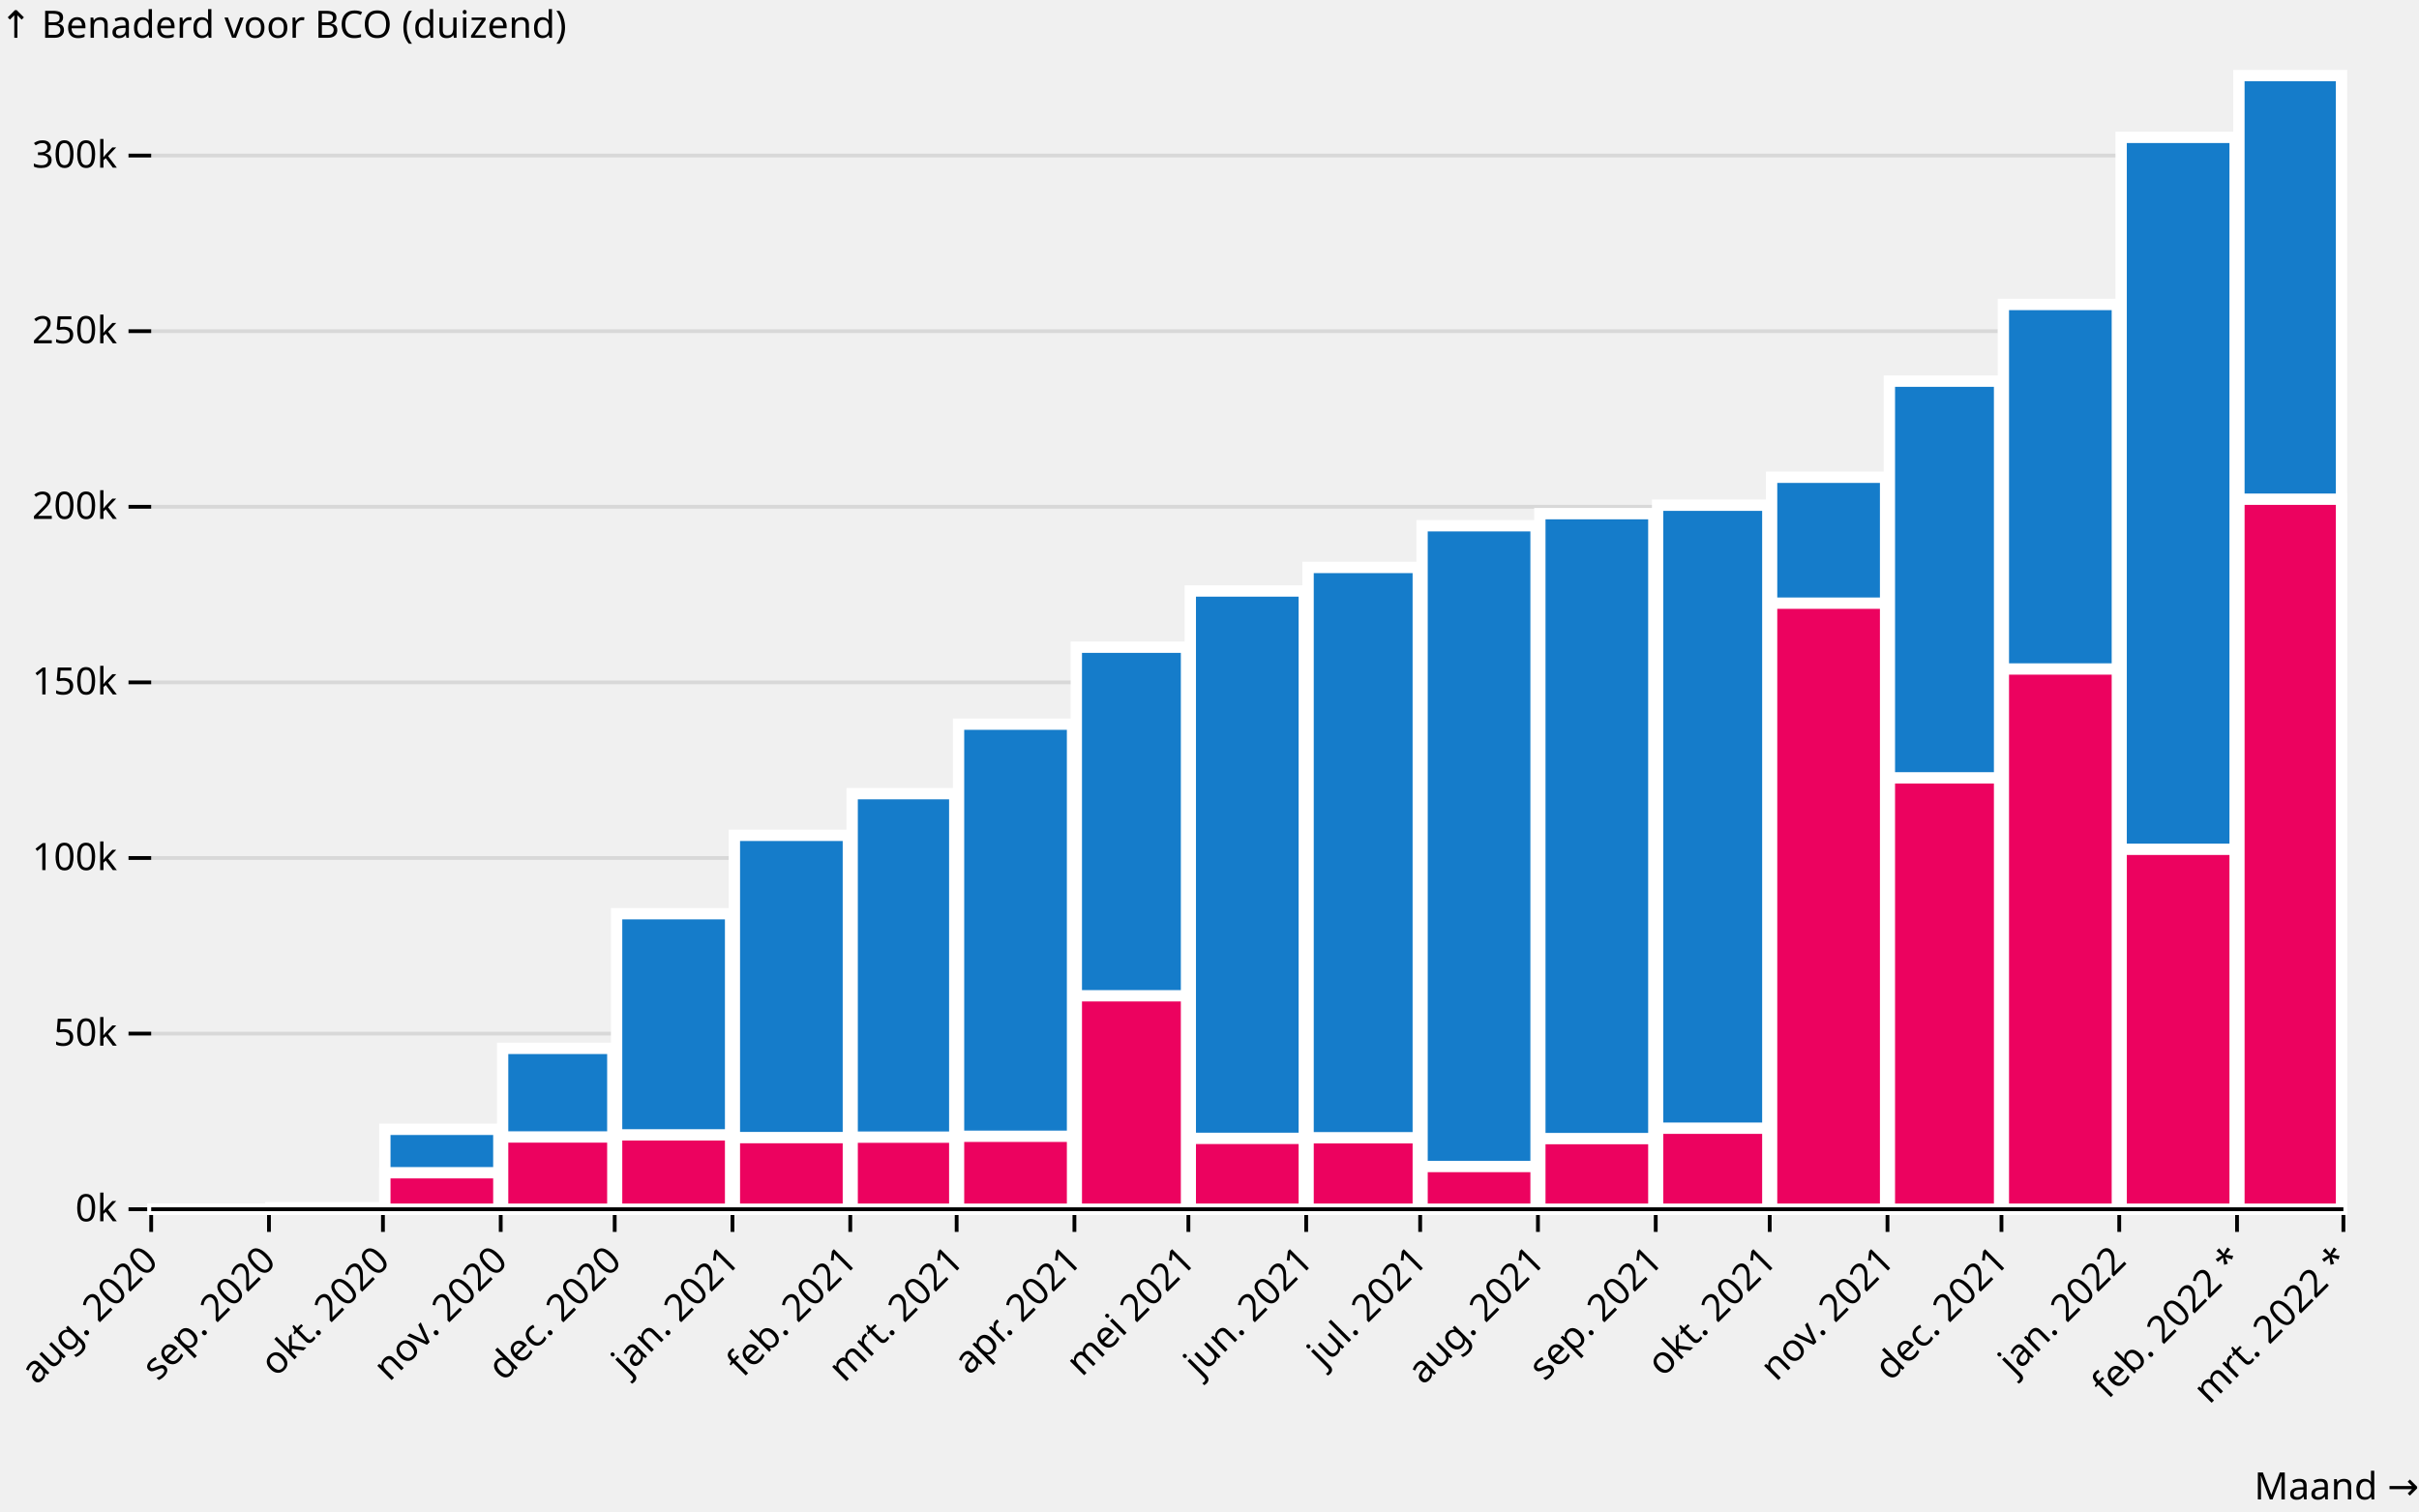
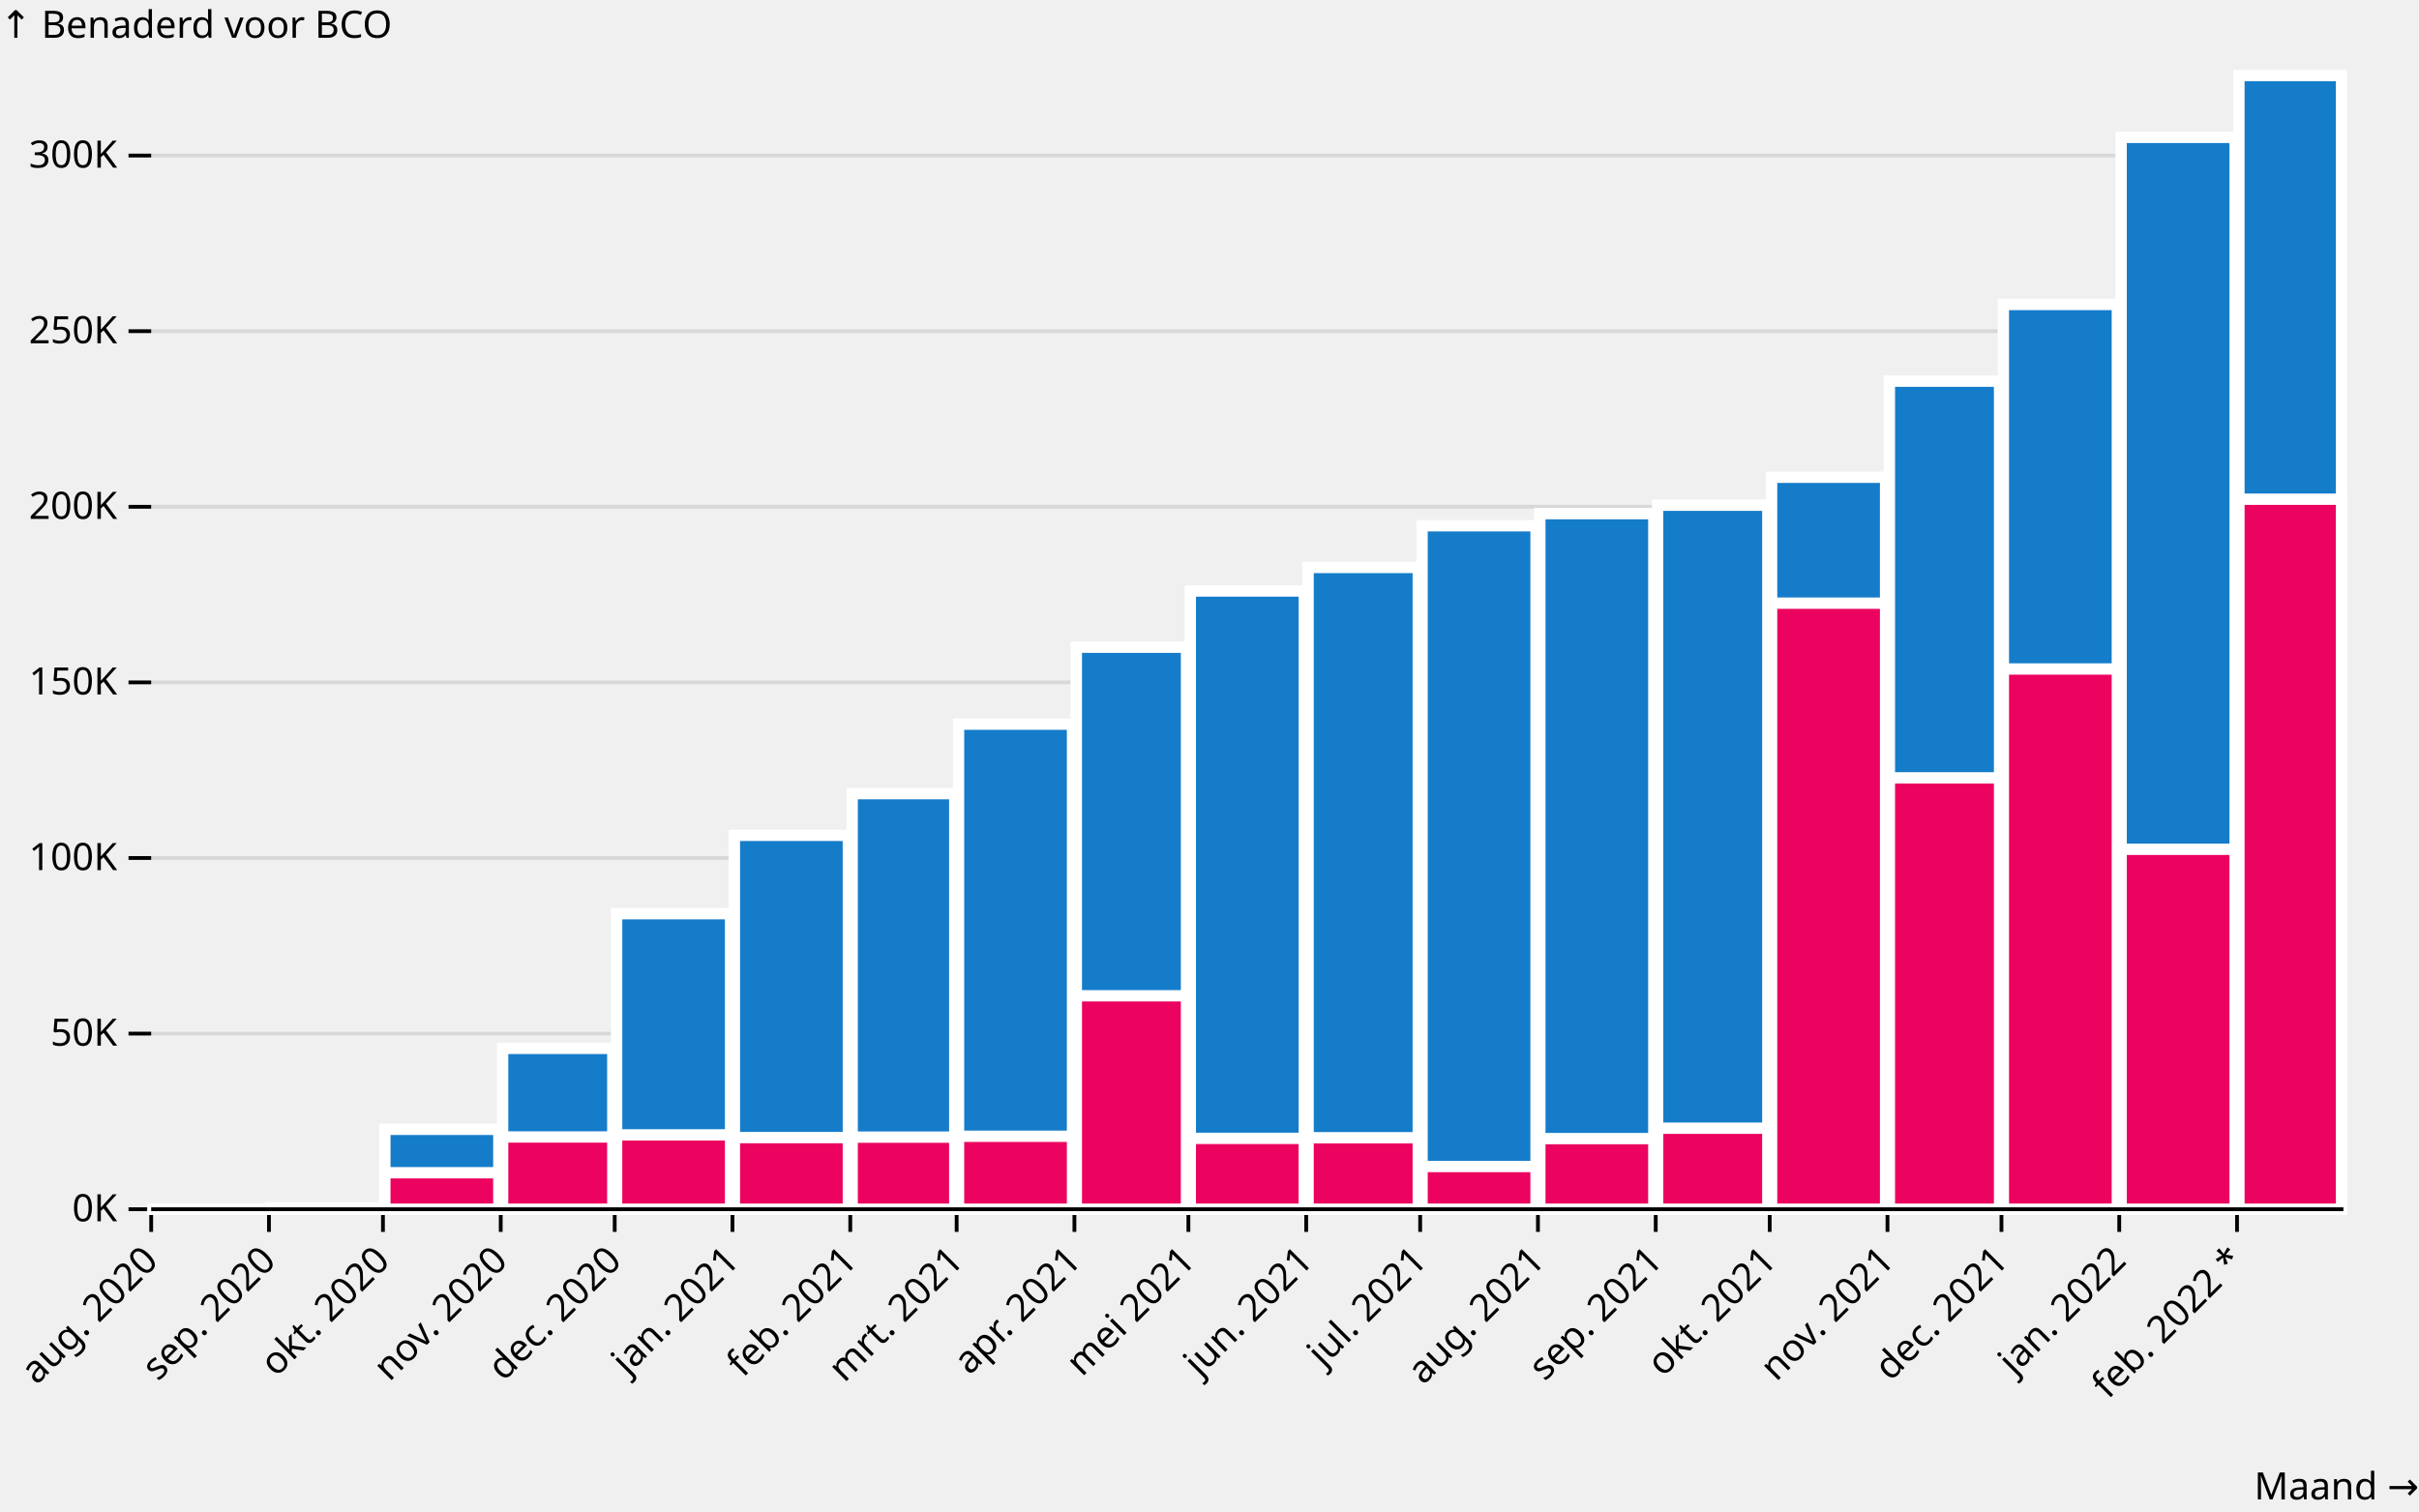
<svg xmlns="http://www.w3.org/2000/svg" class="plot-9e1b856ca2f26" fill="currentColor" font-family="system-ui, sans-serif" font-size="10" text-anchor="middle" width="640" height="400" viewBox="0 0 640 400">
  <style>
        .plot-0661a1d7d5407 {
          display: block;
          background: white;
          height: auto;
          height: intrinsic;
          max-width: 100%;
        }
        .plot-0661a1d7d5407 text,
        .plot-0661a1d7d5407 tspan {
          white-space: pre;
        }
-         rect:last-of-type,
-         g[text-anchor="middle"] .tick:last-of-type {
-             opacity: 1;
-         }
- 
-       </style>
+         
+         .plot-9e1b856ca2f26 &gt; g:nth-child(3) {
+             transform: translate(15px, 320px);
+         } 
+     </style>
  <g transform="translate(40,0)" fill="none" text-anchor="end" font-variant="tabular-nums">
    <g class="tick" opacity="1" transform="translate(0,320)">
      <line stroke="currentColor" x2="-6" />
      <line stroke="currentColor" x2="580" stroke-opacity="0.1" />
-       <text fill="currentColor" x="-9" dy="0.32em">0k</text>
+       <text fill="currentColor" x="-9" dy="0.32em">0K</text>
    </g>
    <g class="tick" opacity="1" transform="translate(0,273.5277)">
      <line stroke="currentColor" x2="-6" />
      <line stroke="currentColor" x2="580" stroke-opacity="0.1" />
-       <text fill="currentColor" x="-9" dy="0.32em">50k</text>
+       <text fill="currentColor" x="-9" dy="0.32em">50K</text>
    </g>
    <g class="tick" opacity="1" transform="translate(0,227.0554)">
      <line stroke="currentColor" x2="-6" />
      <line stroke="currentColor" x2="580" stroke-opacity="0.1" />
-       <text fill="currentColor" x="-9" dy="0.32em">100k</text>
+       <text fill="currentColor" x="-9" dy="0.32em">100K</text>
    </g>
    <g class="tick" opacity="1" transform="translate(0,180.5831)">
      <line stroke="currentColor" x2="-6" />
      <line stroke="currentColor" x2="580" stroke-opacity="0.1" />
-       <text fill="currentColor" x="-9" dy="0.32em">150k</text>
+       <text fill="currentColor" x="-9" dy="0.32em">150K</text>
    </g>
    <g class="tick" opacity="1" transform="translate(0,134.1108)">
      <line stroke="currentColor" x2="-6" />
      <line stroke="currentColor" x2="580" stroke-opacity="0.1" />
-       <text fill="currentColor" x="-9" dy="0.32em">200k</text>
+       <text fill="currentColor" x="-9" dy="0.32em">200K</text>
    </g>
    <g class="tick" opacity="1" transform="translate(0,87.63856)">
      <line stroke="currentColor" x2="-6" />
      <line stroke="currentColor" x2="580" stroke-opacity="0.1" />
-       <text fill="currentColor" x="-9" dy="0.32em">250k</text>
+       <text fill="currentColor" x="-9" dy="0.32em">250K</text>
    </g>
    <g class="tick" opacity="1" transform="translate(0,41.16627)">
      <line stroke="currentColor" x2="-6" />
      <line stroke="currentColor" x2="580" stroke-opacity="0.1" />
-       <text fill="currentColor" x="-9" dy="0.32em">300k</text>
+       <text fill="currentColor" x="-9" dy="0.32em">300K</text>
    </g>
-     <text fill="currentColor" transform="translate(-40,20)" dy="-1em" text-anchor="start">↑ Benaderd voor BCO (duizend)</text>
+     <text fill="currentColor" transform="translate(-40,20)" dy="-1em" text-anchor="start">↑ Benaderd voor BCO</text>
  </g>
  <g transform="translate(0,320)" fill="none" text-anchor="middle" font-variant="tabular-nums">
    <g class="tick" opacity="1" transform="translate(40,0)">
      <line stroke="currentColor" y2="6" />
      <text fill="currentColor" dy="0.32em" transform="translate(0, 11.82843) rotate(-45)" text-anchor="end">aug. 2020</text>
    </g>
    <g class="tick" opacity="1" transform="translate(71.16118,0)">
      <line stroke="currentColor" y2="6" />
      <text fill="currentColor" dy="0.32em" transform="translate(0, 11.82843) rotate(-45)" text-anchor="end">sep. 2020</text>
    </g>
    <g class="tick" opacity="1" transform="translate(101.3172,0)">
      <line stroke="currentColor" y2="6" />
      <text fill="currentColor" dy="0.32em" transform="translate(0, 11.82843) rotate(-45)" text-anchor="end">okt. 2020</text>
    </g>
    <g class="tick" opacity="1" transform="translate(132.4783,0)">
      <line stroke="currentColor" y2="6" />
      <text fill="currentColor" dy="0.32em" transform="translate(0, 11.82843) rotate(-45)" text-anchor="end">nov. 2020</text>
    </g>
    <g class="tick" opacity="1" transform="translate(162.6343,0)">
      <line stroke="currentColor" y2="6" />
      <text fill="currentColor" dy="0.32em" transform="translate(0, 11.82843) rotate(-45)" text-anchor="end">dec. 2020</text>
    </g>
    <g class="tick" opacity="1" transform="translate(193.7955,0)">
      <line stroke="currentColor" y2="6" />
      <text fill="currentColor" dy="0.32em" transform="translate(0, 11.82843) rotate(-45)" text-anchor="end">jan. 2021</text>
    </g>
    <g class="tick" opacity="1" transform="translate(224.9567,0)">
      <line stroke="currentColor" y2="6" />
      <text fill="currentColor" dy="0.32em" transform="translate(0, 11.82843) rotate(-45)" text-anchor="end">feb. 2021</text>
    </g>
    <g class="tick" opacity="1" transform="translate(253.1023,0)">
      <line stroke="currentColor" y2="6" />
      <text fill="currentColor" dy="0.32em" transform="translate(0, 11.82843) rotate(-45)" text-anchor="end">mrt. 2021</text>
    </g>
    <g class="tick" opacity="1" transform="translate(284.2634,0)">
      <line stroke="currentColor" y2="6" />
      <text fill="currentColor" dy="0.32em" transform="translate(0, 11.82843) rotate(-45)" text-anchor="end">apr. 2021</text>
    </g>
    <g class="tick" opacity="1" transform="translate(314.4194,0)">
      <line stroke="currentColor" y2="6" />
      <text fill="currentColor" dy="0.32em" transform="translate(0, 11.82843) rotate(-45)" text-anchor="end">mei 2021</text>
    </g>
    <g class="tick" opacity="1" transform="translate(345.5806,0)">
      <line stroke="currentColor" y2="6" />
      <text fill="currentColor" dy="0.32em" transform="translate(0, 11.82843) rotate(-45)" text-anchor="end">jun. 2021</text>
    </g>
    <g class="tick" opacity="1" transform="translate(375.7366,0)">
      <line stroke="currentColor" y2="6" />
      <text fill="currentColor" dy="0.32em" transform="translate(0, 11.82843) rotate(-45)" text-anchor="end">jul. 2021</text>
    </g>
    <g class="tick" opacity="1" transform="translate(406.8977,0)">
      <line stroke="currentColor" y2="6" />
      <text fill="currentColor" dy="0.32em" transform="translate(0, 11.82843) rotate(-45)" text-anchor="end">aug. 2021</text>
    </g>
    <g class="tick" opacity="1" transform="translate(438.0589,0)">
      <line stroke="currentColor" y2="6" />
      <text fill="currentColor" dy="0.32em" transform="translate(0, 11.82843) rotate(-45)" text-anchor="end">sep. 2021</text>
    </g>
    <g class="tick" opacity="1" transform="translate(468.2149,0)">
      <line stroke="currentColor" y2="6" />
      <text fill="currentColor" dy="0.32em" transform="translate(0, 11.82843) rotate(-45)" text-anchor="end">okt. 2021</text>
    </g>
    <g class="tick" opacity="1" transform="translate(499.3761,0)">
      <line stroke="currentColor" y2="6" />
      <text fill="currentColor" dy="0.32em" transform="translate(0, 11.82843) rotate(-45)" text-anchor="end">nov. 2021</text>
    </g>
    <g class="tick" opacity="1" transform="translate(529.5321,0)">
      <line stroke="currentColor" y2="6" />
      <text fill="currentColor" dy="0.32em" transform="translate(0, 11.82843) rotate(-45)" text-anchor="end">dec. 2021</text>
    </g>
    <g class="tick" opacity="1" transform="translate(560.6932,0)">
      <line stroke="currentColor" y2="6" />
      <text fill="currentColor" dy="0.32em" transform="translate(0, 11.82843) rotate(-45)" text-anchor="end">jan. 2022</text>
    </g>
    <g class="tick" opacity="1" transform="translate(591.8544,0)">
      <line stroke="currentColor" y2="6" />
      <text fill="currentColor" dy="0.32em" transform="translate(0, 11.82843) rotate(-45)" text-anchor="end">feb. 2022 *</text>
    </g>
-     <g class="tick" opacity="1" transform="translate(620,0)">
-       <line stroke="currentColor" y2="6" />
-       <text fill="currentColor" dy="0.32em" transform="translate(0, 11.82843) rotate(-45)" text-anchor="end">mrt. 2022 *</text>
-     </g>
    <text fill="currentColor" transform="translate(640,80)" dy="-0.32em" text-anchor="end">Maand →</text>
  </g>
  <g fill="#157CCA" stroke="white" stroke-width="3">
    <rect x="40.5" y="319.975" width="30.161" height="0.025" />
    <rect x="71.661" y="319.612" width="29.156" height="0.388" />
    <rect x="101.817" y="298.858" width="30.161" height="21.142" />
    <rect x="132.978" y="277.436" width="29.156" height="42.564" />
    <rect x="163.134" y="241.796" width="30.161" height="78.204" />
    <rect x="194.295" y="221.058" width="30.161" height="98.942" />
    <rect x="225.457" y="210.03" width="27.146" height="109.97" />
    <rect x="253.602" y="191.636" width="30.161" height="128.364" />
    <rect x="284.763" y="171.271" width="29.156" height="148.729" />
    <rect x="314.919" y="156.397" width="30.161" height="163.603" />
    <rect x="346.081" y="150.166" width="29.156" height="169.834" />
    <rect x="376.237" y="139.134" width="30.161" height="180.866" />
    <rect x="407.398" y="135.929" width="30.161" height="184.071" />
    <rect x="438.559" y="133.693" width="29.156" height="186.307" />
    <rect x="468.715" y="126.296" width="30.161" height="193.704" />
    <rect x="499.876" y="100.869" width="29.156" height="219.131" />
    <rect x="530.032" y="80.573" width="30.161" height="239.427" />
    <rect x="561.193" y="36.35" width="30.161" height="283.65" />
    <rect x="592.354" y="20" width="27.146" height="300" />
  </g>
  <g fill="#ec025f" stroke="white" stroke-width="3">
    <rect x="40.5" y="319.986" width="30.161" height="0.014" />
    <rect x="71.661" y="319.786" width="29.156" height="0.214" />
    <rect x="101.817" y="310.347" width="30.161" height="9.653" />
    <rect x="132.978" y="300.882" width="29.156" height="19.118" />
    <rect x="163.134" y="300.329" width="30.161" height="19.671" />
    <rect x="194.295" y="301.049" width="30.161" height="18.951" />
    <rect x="225.457" y="300.93" width="27.146" height="19.07" />
    <rect x="253.602" y="300.697" width="30.161" height="19.303" />
    <rect x="284.763" y="263.519" width="29.156" height="56.481" />
    <rect x="314.919" y="301.251" width="30.161" height="18.749" />
    <rect x="346.081" y="301.087" width="29.156" height="18.913" />
    <rect x="376.237" y="308.696" width="30.161" height="11.304" />
    <rect x="407.398" y="301.311" width="30.161" height="18.689" />
    <rect x="438.559" y="298.562" width="29.156" height="21.438" />
    <rect x="468.715" y="159.621" width="30.161" height="160.379" />
    <rect x="499.876" y="205.845" width="29.156" height="114.155" />
    <rect x="530.032" y="177.037" width="30.161" height="142.963" />
    <rect x="561.193" y="224.754" width="30.161" height="95.246" />
    <rect x="592.354" y="132.109" width="27.146" height="187.891" />
  </g>
  <g stroke="currentColor">
    <line x1="40" x2="620" y1="320" y2="320" />
  </g>
</svg>
